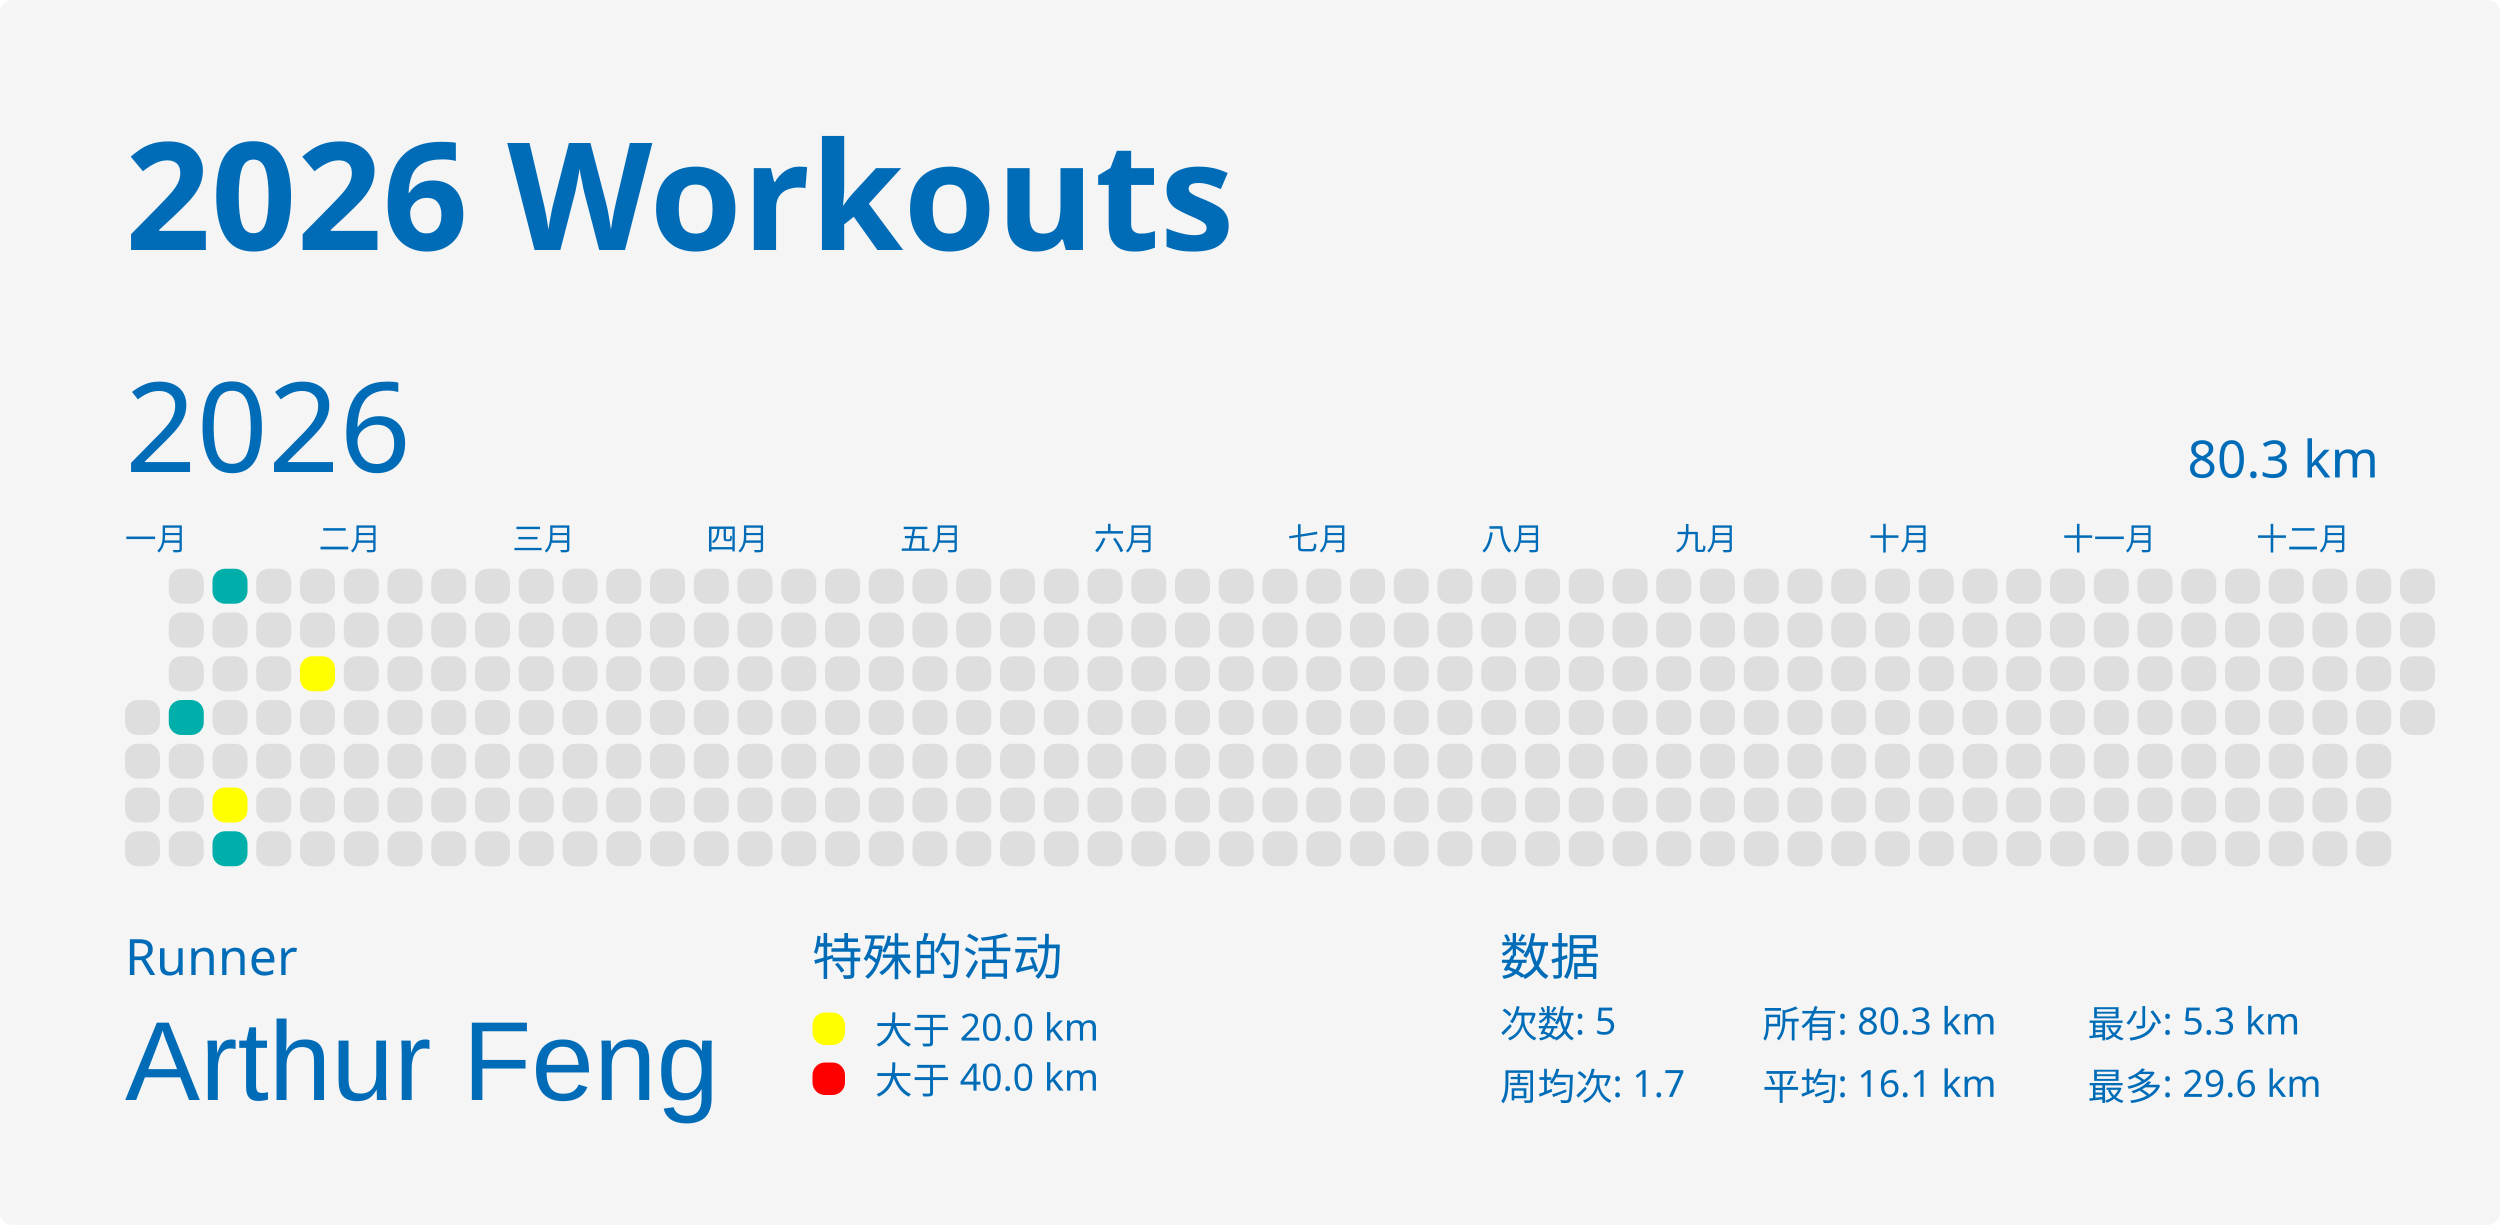
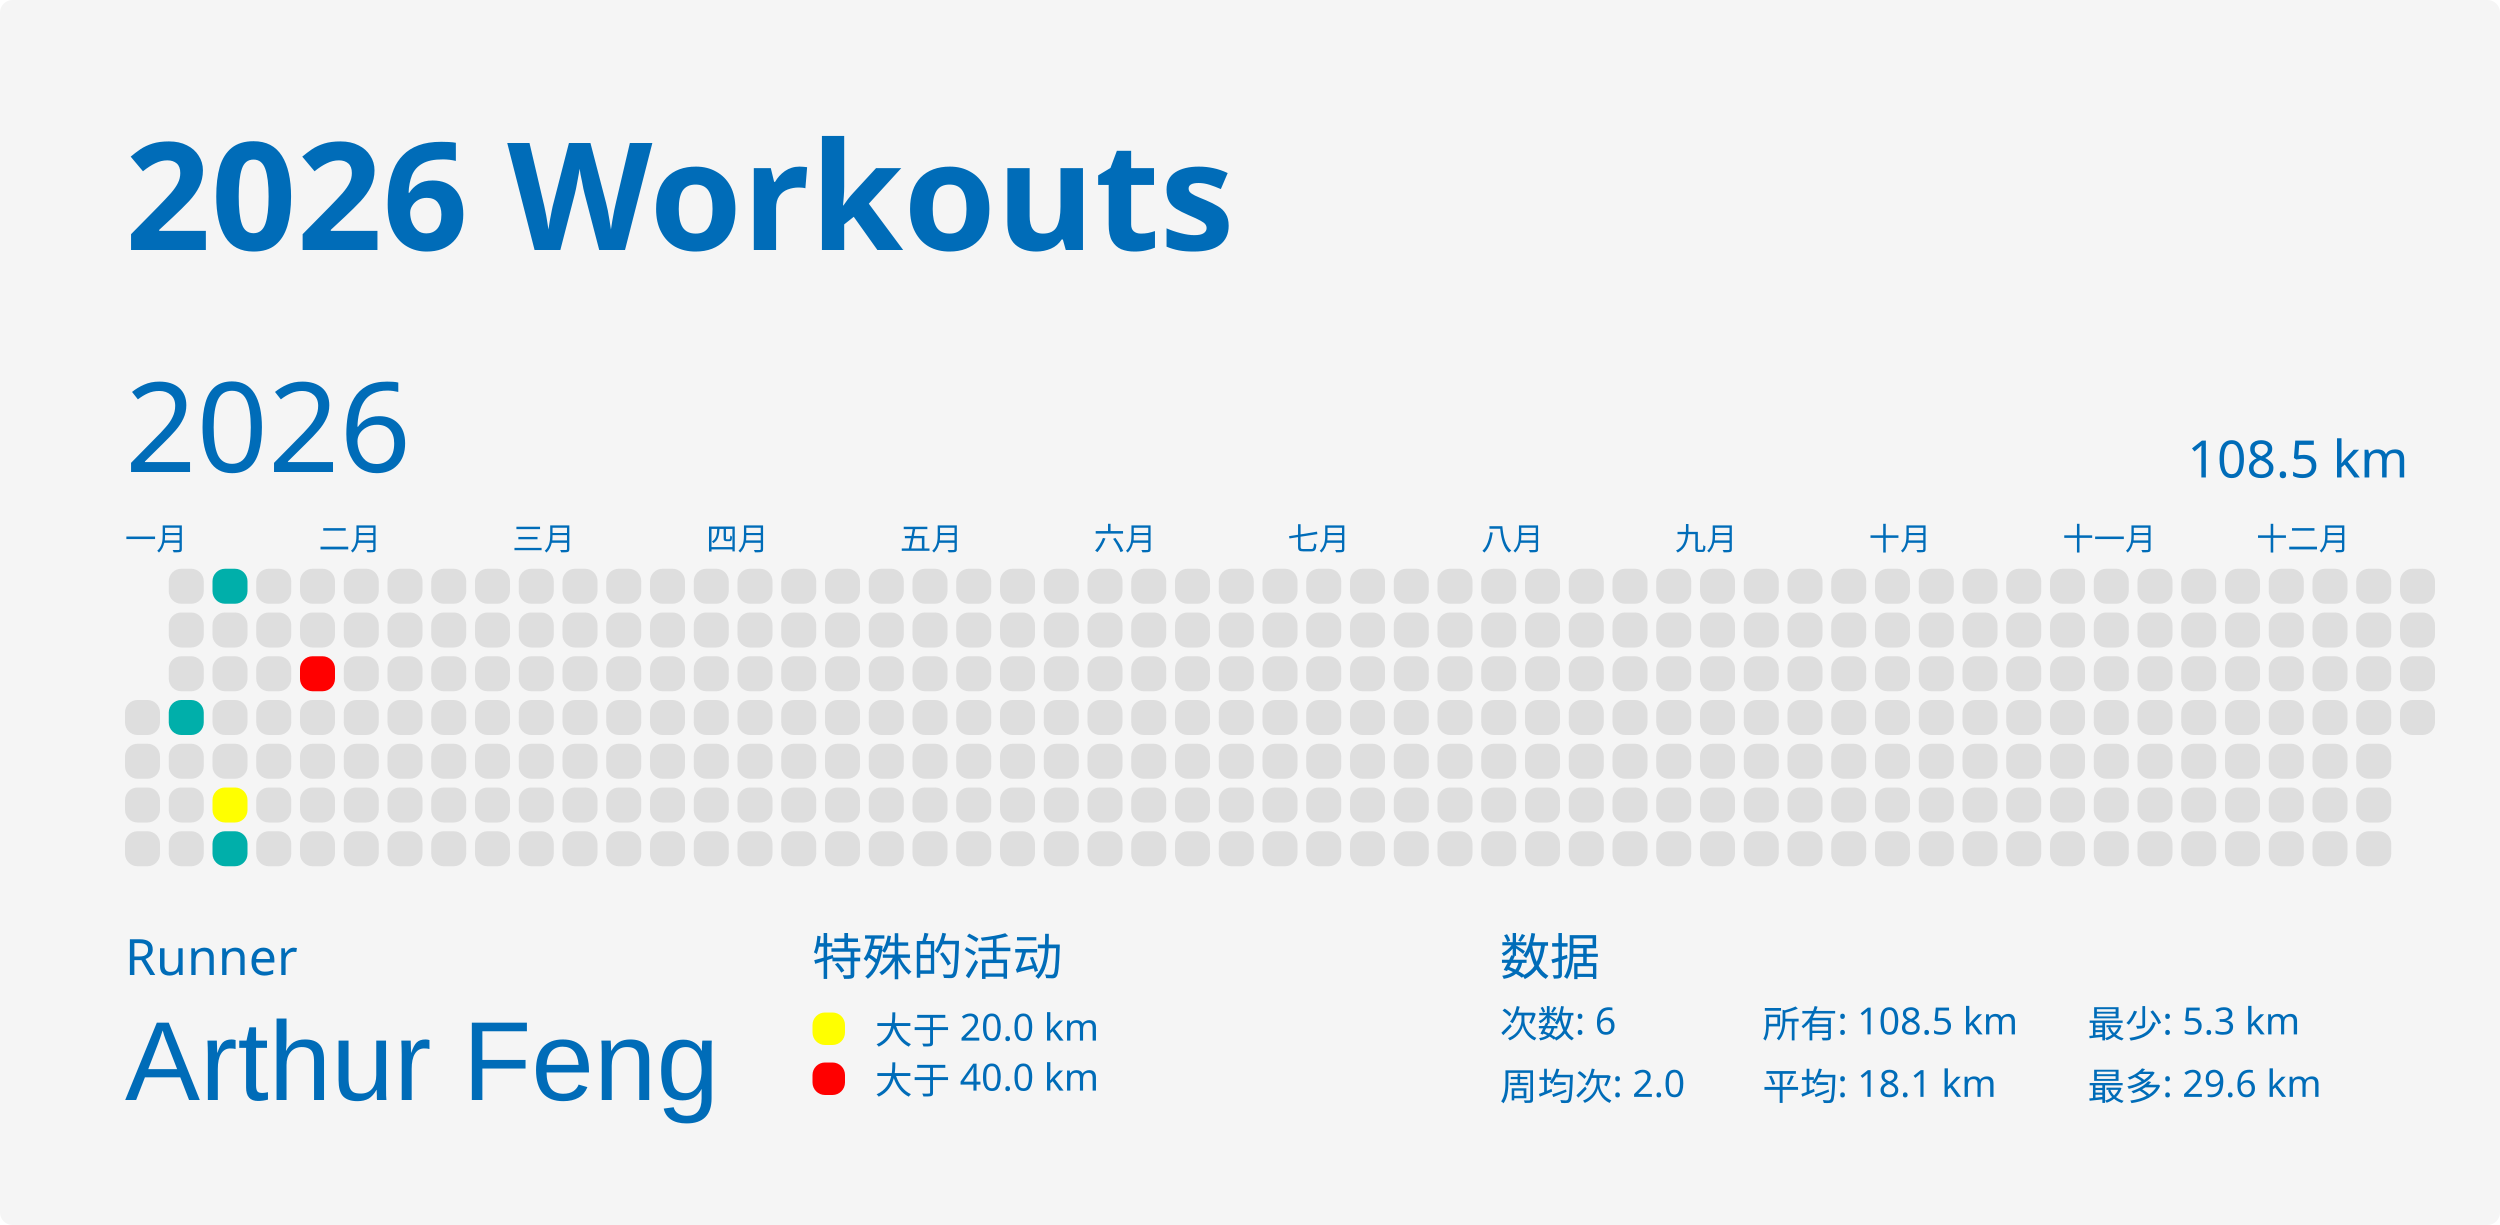
<svg xmlns="http://www.w3.org/2000/svg" baseProfile="full" height="98mm" version="1.1" viewBox="0,0,200,98" width="200mm">
  <defs />
  <rect fill="#f5f5f5" height="98" rx="1" ry="1" width="200" x="0" y="0" />
  <text fill="#006cb8" style="font-size:12px; font-family:MGI-Regular; font-weight:bold;" x="10" y="20">2026 Workouts</text>
  <text fill="#006cb8" style="font-size:4px; font-family:MGI-Regular" x="10" y="78">Runner</text>
  <text fill="#006cb8" style="font-size:9px; font-family:Arial" x="10" y="88">Arthur Feng</text>
  <text fill="#006cb8" style="font-size:4px; font-family:MGI-Regular" x="65" y="78">特殊的活动</text>
  <rect fill="yellow" height="2.6" rx="1" ry="1" width="2.6" x="65" y="81" />
  <text fill="#006cb8" style="font-size:3px; font-family:MGI-Regular" x="70" y="83.5">大于 20.0 km</text>
  <rect fill="red" height="2.6" rx="1" ry="1" width="2.6" x="65" y="85" />
  <text fill="#006cb8" style="font-size:3px; font-family:MGI-Regular" x="70" y="87.5">大于 40.0 km</text>
  <text fill="#006cb8" style="font-size:4px; font-family:MGI-Regular" x="120" y="78">数据</text>
-   <text fill="#006cb8" style="font-size:3px; font-family:MGI-Regular" x="120" y="83">次数: 5</text>
-   <text fill="#006cb8" style="font-size:3px; font-family:MGI-Regular" x="120" y="88">周均次: 1.7</text>
-   <text fill="#006cb8" style="font-size:3px; font-family:MGI-Regular" x="141" y="83">所有: 80.3 km</text>
-   <text fill="#006cb8" style="font-size:3px; font-family:MGI-Regular" x="141" y="88">平均: 16.1 km</text>
+   <text fill="#006cb8" style="font-size:3px; font-family:MGI-Regular" x="120" y="83">次数: 6</text>
+   <text fill="#006cb8" style="font-size:3px; font-family:MGI-Regular" x="120" y="88">周均次: 2.0</text>
+   <text fill="#006cb8" style="font-size:3px; font-family:MGI-Regular" x="141" y="83">所有: 108.5 km</text>
+   <text fill="#006cb8" style="font-size:3px; font-family:MGI-Regular" x="141" y="88">平均: 18.1 km</text>
  <text fill="#006cb8" style="font-size:3px; font-family:MGI-Regular" x="167" y="83">最少: 5.3 km</text>
  <text fill="#006cb8" style="font-size:3px; font-family:MGI-Regular" x="167" y="88">最多: 29.6 km</text>
  <text dominant-baseline="hanging" fill="#006cb8" style="font-size:10.0px; font-family:MGI-Regular;" x="10" y="30">2026</text>
-   <text dominant-baseline="hanging" fill="#006cb8" style="font-size:4.125px; font-family:MGI-Regular;" x="175" y="35">80.3 km</text>
+   <text dominant-baseline="hanging" fill="#006cb8" style="font-size:4.125px; font-family:MGI-Regular;" x="175" y="35">108.5 km</text>
  <text fill="#006cb8" style="font-size:2.5px; font-family:MGI-Regular" x="10.0" y="44">一月</text>
  <text fill="#006cb8" style="font-size:2.5px; font-family:MGI-Regular" x="25.5" y="44">二月</text>
  <text fill="#006cb8" style="font-size:2.5px; font-family:MGI-Regular" x="41.0" y="44">三月</text>
  <text fill="#006cb8" style="font-size:2.5px; font-family:MGI-Regular" x="56.5" y="44">四月</text>
  <text fill="#006cb8" style="font-size:2.5px; font-family:MGI-Regular" x="72.0" y="44">五月</text>
  <text fill="#006cb8" style="font-size:2.5px; font-family:MGI-Regular" x="87.5" y="44">六月</text>
  <text fill="#006cb8" style="font-size:2.5px; font-family:MGI-Regular" x="103.0" y="44">七月</text>
  <text fill="#006cb8" style="font-size:2.5px; font-family:MGI-Regular" x="118.5" y="44">八月</text>
  <text fill="#006cb8" style="font-size:2.5px; font-family:MGI-Regular" x="134.0" y="44">九月</text>
  <text fill="#006cb8" style="font-size:2.5px; font-family:MGI-Regular" x="149.5" y="44">十月</text>
  <text fill="#006cb8" style="font-size:2.5px; font-family:MGI-Regular" x="165.0" y="44">十一月</text>
  <text fill="#006cb8" style="font-size:2.5px; font-family:MGI-Regular" x="180.5" y="44">十二月</text>
  <rect fill="#dedede" height="2.8" rx="1" ry="1" width="2.8" x="10.0" y="56.0" />
  <rect fill="#dedede" height="2.8" rx="1" ry="1" width="2.8" x="10.0" y="59.5" />
  <rect fill="#dedede" height="2.8" rx="1" ry="1" width="2.8" x="10.0" y="63.0" />
  <rect fill="#dedede" height="2.8" rx="1" ry="1" width="2.8" x="10.0" y="66.5" />
  <rect fill="#dedede" height="2.8" rx="1" ry="1" width="2.8" x="13.5" y="45.5" />
  <rect fill="#dedede" height="2.8" rx="1" ry="1" width="2.8" x="13.5" y="49.0" />
  <rect fill="#dedede" height="2.8" rx="1" ry="1" width="2.8" x="13.5" y="52.5" />
  <rect fill="#00AFAA" height="2.8" rx="1" ry="1" width="2.8" x="13.5" y="56.0" />
  <rect fill="#dedede" height="2.8" rx="1" ry="1" width="2.8" x="13.5" y="59.5" />
  <rect fill="#dedede" height="2.8" rx="1" ry="1" width="2.8" x="13.5" y="63.0" />
  <rect fill="#dedede" height="2.8" rx="1" ry="1" width="2.8" x="13.5" y="66.5" />
  <rect fill="#00AFAA" height="2.8" rx="1" ry="1" width="2.8" x="17.0" y="45.5" />
  <rect fill="#dedede" height="2.8" rx="1" ry="1" width="2.8" x="17.0" y="49.0" />
  <rect fill="#dedede" height="2.8" rx="1" ry="1" width="2.8" x="17.0" y="52.5" />
  <rect fill="#dedede" height="2.8" rx="1" ry="1" width="2.8" x="17.0" y="56.0" />
  <rect fill="#dedede" height="2.8" rx="1" ry="1" width="2.8" x="17.0" y="59.5" />
  <rect fill="yellow" height="2.8" rx="1" ry="1" width="2.8" x="17.0" y="63.0" />
  <rect fill="#00AFAA" height="2.8" rx="1" ry="1" width="2.8" x="17.0" y="66.5" />
  <rect fill="#dedede" height="2.8" rx="1" ry="1" width="2.8" x="20.5" y="45.5" />
  <rect fill="#dedede" height="2.8" rx="1" ry="1" width="2.8" x="20.5" y="49.0" />
  <rect fill="#dedede" height="2.8" rx="1" ry="1" width="2.8" x="20.5" y="52.5" />
  <rect fill="#dedede" height="2.8" rx="1" ry="1" width="2.8" x="20.5" y="56.0" />
  <rect fill="#dedede" height="2.8" rx="1" ry="1" width="2.8" x="20.5" y="59.5" />
  <rect fill="#dedede" height="2.8" rx="1" ry="1" width="2.8" x="20.5" y="63.0" />
  <rect fill="#dedede" height="2.8" rx="1" ry="1" width="2.8" x="20.5" y="66.5" />
  <rect fill="#dedede" height="2.8" rx="1" ry="1" width="2.8" x="24.0" y="45.5" />
  <rect fill="#dedede" height="2.8" rx="1" ry="1" width="2.8" x="24.0" y="49.0" />
-   <rect fill="yellow" height="2.8" rx="1" ry="1" width="2.8" x="24.0" y="52.5" />
+   <rect fill="red" height="2.8" rx="1" ry="1" width="2.8" x="24.0" y="52.5" />
  <rect fill="#dedede" height="2.8" rx="1" ry="1" width="2.8" x="24.0" y="56.0" />
  <rect fill="#dedede" height="2.8" rx="1" ry="1" width="2.8" x="24.0" y="59.5" />
  <rect fill="#dedede" height="2.8" rx="1" ry="1" width="2.8" x="24.0" y="63.0" />
  <rect fill="#dedede" height="2.8" rx="1" ry="1" width="2.8" x="24.0" y="66.5" />
  <rect fill="#dedede" height="2.8" rx="1" ry="1" width="2.8" x="27.5" y="45.5" />
  <rect fill="#dedede" height="2.8" rx="1" ry="1" width="2.8" x="27.5" y="49.0" />
  <rect fill="#dedede" height="2.8" rx="1" ry="1" width="2.8" x="27.5" y="52.5" />
  <rect fill="#dedede" height="2.8" rx="1" ry="1" width="2.8" x="27.5" y="56.0" />
  <rect fill="#dedede" height="2.8" rx="1" ry="1" width="2.8" x="27.5" y="59.5" />
  <rect fill="#dedede" height="2.8" rx="1" ry="1" width="2.8" x="27.5" y="63.0" />
  <rect fill="#dedede" height="2.8" rx="1" ry="1" width="2.8" x="27.5" y="66.5" />
  <rect fill="#dedede" height="2.8" rx="1" ry="1" width="2.8" x="31.0" y="45.5" />
  <rect fill="#dedede" height="2.8" rx="1" ry="1" width="2.8" x="31.0" y="49.0" />
  <rect fill="#dedede" height="2.8" rx="1" ry="1" width="2.8" x="31.0" y="52.5" />
  <rect fill="#dedede" height="2.8" rx="1" ry="1" width="2.8" x="31.0" y="56.0" />
  <rect fill="#dedede" height="2.8" rx="1" ry="1" width="2.8" x="31.0" y="59.5" />
  <rect fill="#dedede" height="2.8" rx="1" ry="1" width="2.8" x="31.0" y="63.0" />
  <rect fill="#dedede" height="2.8" rx="1" ry="1" width="2.8" x="31.0" y="66.5" />
  <rect fill="#dedede" height="2.8" rx="1" ry="1" width="2.8" x="34.5" y="45.5" />
  <rect fill="#dedede" height="2.8" rx="1" ry="1" width="2.8" x="34.5" y="49.0" />
  <rect fill="#dedede" height="2.8" rx="1" ry="1" width="2.8" x="34.5" y="52.5" />
  <rect fill="#dedede" height="2.8" rx="1" ry="1" width="2.8" x="34.5" y="56.0" />
  <rect fill="#dedede" height="2.8" rx="1" ry="1" width="2.8" x="34.5" y="59.5" />
  <rect fill="#dedede" height="2.8" rx="1" ry="1" width="2.8" x="34.5" y="63.0" />
  <rect fill="#dedede" height="2.8" rx="1" ry="1" width="2.8" x="34.5" y="66.5" />
  <rect fill="#dedede" height="2.8" rx="1" ry="1" width="2.8" x="38.0" y="45.5" />
  <rect fill="#dedede" height="2.8" rx="1" ry="1" width="2.8" x="38.0" y="49.0" />
  <rect fill="#dedede" height="2.8" rx="1" ry="1" width="2.8" x="38.0" y="52.5" />
  <rect fill="#dedede" height="2.8" rx="1" ry="1" width="2.8" x="38.0" y="56.0" />
  <rect fill="#dedede" height="2.8" rx="1" ry="1" width="2.8" x="38.0" y="59.5" />
  <rect fill="#dedede" height="2.8" rx="1" ry="1" width="2.8" x="38.0" y="63.0" />
  <rect fill="#dedede" height="2.8" rx="1" ry="1" width="2.8" x="38.0" y="66.5" />
  <rect fill="#dedede" height="2.8" rx="1" ry="1" width="2.8" x="41.5" y="45.5" />
  <rect fill="#dedede" height="2.8" rx="1" ry="1" width="2.8" x="41.5" y="49.0" />
  <rect fill="#dedede" height="2.8" rx="1" ry="1" width="2.8" x="41.5" y="52.5" />
  <rect fill="#dedede" height="2.8" rx="1" ry="1" width="2.8" x="41.5" y="56.0" />
  <rect fill="#dedede" height="2.8" rx="1" ry="1" width="2.8" x="41.5" y="59.5" />
  <rect fill="#dedede" height="2.8" rx="1" ry="1" width="2.8" x="41.5" y="63.0" />
  <rect fill="#dedede" height="2.8" rx="1" ry="1" width="2.8" x="41.5" y="66.5" />
  <rect fill="#dedede" height="2.8" rx="1" ry="1" width="2.8" x="45.0" y="45.5" />
  <rect fill="#dedede" height="2.8" rx="1" ry="1" width="2.8" x="45.0" y="49.0" />
  <rect fill="#dedede" height="2.8" rx="1" ry="1" width="2.8" x="45.0" y="52.5" />
  <rect fill="#dedede" height="2.8" rx="1" ry="1" width="2.8" x="45.0" y="56.0" />
  <rect fill="#dedede" height="2.8" rx="1" ry="1" width="2.8" x="45.0" y="59.5" />
  <rect fill="#dedede" height="2.8" rx="1" ry="1" width="2.8" x="45.0" y="63.0" />
  <rect fill="#dedede" height="2.8" rx="1" ry="1" width="2.8" x="45.0" y="66.5" />
  <rect fill="#dedede" height="2.8" rx="1" ry="1" width="2.8" x="48.5" y="45.5" />
  <rect fill="#dedede" height="2.8" rx="1" ry="1" width="2.8" x="48.5" y="49.0" />
  <rect fill="#dedede" height="2.8" rx="1" ry="1" width="2.8" x="48.5" y="52.5" />
  <rect fill="#dedede" height="2.8" rx="1" ry="1" width="2.8" x="48.5" y="56.0" />
  <rect fill="#dedede" height="2.8" rx="1" ry="1" width="2.8" x="48.5" y="59.5" />
  <rect fill="#dedede" height="2.8" rx="1" ry="1" width="2.8" x="48.5" y="63.0" />
  <rect fill="#dedede" height="2.8" rx="1" ry="1" width="2.8" x="48.5" y="66.5" />
  <rect fill="#dedede" height="2.8" rx="1" ry="1" width="2.8" x="52.0" y="45.5" />
  <rect fill="#dedede" height="2.8" rx="1" ry="1" width="2.8" x="52.0" y="49.0" />
  <rect fill="#dedede" height="2.8" rx="1" ry="1" width="2.8" x="52.0" y="52.5" />
  <rect fill="#dedede" height="2.8" rx="1" ry="1" width="2.8" x="52.0" y="56.0" />
  <rect fill="#dedede" height="2.8" rx="1" ry="1" width="2.8" x="52.0" y="59.5" />
  <rect fill="#dedede" height="2.8" rx="1" ry="1" width="2.8" x="52.0" y="63.0" />
  <rect fill="#dedede" height="2.8" rx="1" ry="1" width="2.8" x="52.0" y="66.5" />
  <rect fill="#dedede" height="2.8" rx="1" ry="1" width="2.8" x="55.5" y="45.5" />
  <rect fill="#dedede" height="2.8" rx="1" ry="1" width="2.8" x="55.5" y="49.0" />
  <rect fill="#dedede" height="2.8" rx="1" ry="1" width="2.8" x="55.5" y="52.5" />
  <rect fill="#dedede" height="2.8" rx="1" ry="1" width="2.8" x="55.5" y="56.0" />
  <rect fill="#dedede" height="2.8" rx="1" ry="1" width="2.8" x="55.5" y="59.5" />
  <rect fill="#dedede" height="2.8" rx="1" ry="1" width="2.8" x="55.5" y="63.0" />
  <rect fill="#dedede" height="2.8" rx="1" ry="1" width="2.8" x="55.5" y="66.5" />
  <rect fill="#dedede" height="2.8" rx="1" ry="1" width="2.8" x="59.0" y="45.5" />
  <rect fill="#dedede" height="2.8" rx="1" ry="1" width="2.8" x="59.0" y="49.0" />
  <rect fill="#dedede" height="2.8" rx="1" ry="1" width="2.8" x="59.0" y="52.5" />
  <rect fill="#dedede" height="2.8" rx="1" ry="1" width="2.8" x="59.0" y="56.0" />
  <rect fill="#dedede" height="2.8" rx="1" ry="1" width="2.8" x="59.0" y="59.5" />
  <rect fill="#dedede" height="2.8" rx="1" ry="1" width="2.8" x="59.0" y="63.0" />
  <rect fill="#dedede" height="2.8" rx="1" ry="1" width="2.8" x="59.0" y="66.5" />
  <rect fill="#dedede" height="2.8" rx="1" ry="1" width="2.8" x="62.5" y="45.5" />
  <rect fill="#dedede" height="2.8" rx="1" ry="1" width="2.8" x="62.5" y="49.0" />
  <rect fill="#dedede" height="2.8" rx="1" ry="1" width="2.8" x="62.5" y="52.5" />
  <rect fill="#dedede" height="2.8" rx="1" ry="1" width="2.8" x="62.5" y="56.0" />
  <rect fill="#dedede" height="2.8" rx="1" ry="1" width="2.8" x="62.5" y="59.5" />
  <rect fill="#dedede" height="2.8" rx="1" ry="1" width="2.8" x="62.5" y="63.0" />
  <rect fill="#dedede" height="2.8" rx="1" ry="1" width="2.8" x="62.5" y="66.5" />
  <rect fill="#dedede" height="2.8" rx="1" ry="1" width="2.8" x="66.0" y="45.5" />
  <rect fill="#dedede" height="2.8" rx="1" ry="1" width="2.8" x="66.0" y="49.0" />
  <rect fill="#dedede" height="2.8" rx="1" ry="1" width="2.8" x="66.0" y="52.5" />
  <rect fill="#dedede" height="2.8" rx="1" ry="1" width="2.8" x="66.0" y="56.0" />
  <rect fill="#dedede" height="2.8" rx="1" ry="1" width="2.8" x="66.0" y="59.5" />
  <rect fill="#dedede" height="2.8" rx="1" ry="1" width="2.8" x="66.0" y="63.0" />
  <rect fill="#dedede" height="2.8" rx="1" ry="1" width="2.8" x="66.0" y="66.5" />
  <rect fill="#dedede" height="2.8" rx="1" ry="1" width="2.8" x="69.5" y="45.5" />
  <rect fill="#dedede" height="2.8" rx="1" ry="1" width="2.8" x="69.5" y="49.0" />
  <rect fill="#dedede" height="2.8" rx="1" ry="1" width="2.8" x="69.5" y="52.5" />
  <rect fill="#dedede" height="2.8" rx="1" ry="1" width="2.8" x="69.5" y="56.0" />
  <rect fill="#dedede" height="2.8" rx="1" ry="1" width="2.8" x="69.5" y="59.5" />
  <rect fill="#dedede" height="2.8" rx="1" ry="1" width="2.8" x="69.5" y="63.0" />
  <rect fill="#dedede" height="2.8" rx="1" ry="1" width="2.8" x="69.5" y="66.5" />
  <rect fill="#dedede" height="2.8" rx="1" ry="1" width="2.8" x="73.0" y="45.5" />
  <rect fill="#dedede" height="2.8" rx="1" ry="1" width="2.8" x="73.0" y="49.0" />
  <rect fill="#dedede" height="2.8" rx="1" ry="1" width="2.8" x="73.0" y="52.5" />
  <rect fill="#dedede" height="2.8" rx="1" ry="1" width="2.8" x="73.0" y="56.0" />
  <rect fill="#dedede" height="2.8" rx="1" ry="1" width="2.8" x="73.0" y="59.5" />
  <rect fill="#dedede" height="2.8" rx="1" ry="1" width="2.8" x="73.0" y="63.0" />
  <rect fill="#dedede" height="2.8" rx="1" ry="1" width="2.8" x="73.0" y="66.5" />
  <rect fill="#dedede" height="2.8" rx="1" ry="1" width="2.8" x="76.5" y="45.5" />
  <rect fill="#dedede" height="2.8" rx="1" ry="1" width="2.8" x="76.5" y="49.0" />
  <rect fill="#dedede" height="2.8" rx="1" ry="1" width="2.8" x="76.5" y="52.5" />
  <rect fill="#dedede" height="2.8" rx="1" ry="1" width="2.8" x="76.5" y="56.0" />
  <rect fill="#dedede" height="2.8" rx="1" ry="1" width="2.8" x="76.5" y="59.5" />
  <rect fill="#dedede" height="2.8" rx="1" ry="1" width="2.8" x="76.5" y="63.0" />
  <rect fill="#dedede" height="2.8" rx="1" ry="1" width="2.8" x="76.5" y="66.5" />
  <rect fill="#dedede" height="2.8" rx="1" ry="1" width="2.8" x="80.0" y="45.5" />
  <rect fill="#dedede" height="2.8" rx="1" ry="1" width="2.8" x="80.0" y="49.0" />
  <rect fill="#dedede" height="2.8" rx="1" ry="1" width="2.8" x="80.0" y="52.5" />
  <rect fill="#dedede" height="2.8" rx="1" ry="1" width="2.8" x="80.0" y="56.0" />
  <rect fill="#dedede" height="2.8" rx="1" ry="1" width="2.8" x="80.0" y="59.5" />
  <rect fill="#dedede" height="2.8" rx="1" ry="1" width="2.8" x="80.0" y="63.0" />
  <rect fill="#dedede" height="2.8" rx="1" ry="1" width="2.8" x="80.0" y="66.5" />
  <rect fill="#dedede" height="2.8" rx="1" ry="1" width="2.8" x="83.5" y="45.5" />
  <rect fill="#dedede" height="2.8" rx="1" ry="1" width="2.8" x="83.5" y="49.0" />
  <rect fill="#dedede" height="2.8" rx="1" ry="1" width="2.8" x="83.5" y="52.5" />
  <rect fill="#dedede" height="2.8" rx="1" ry="1" width="2.8" x="83.5" y="56.0" />
  <rect fill="#dedede" height="2.8" rx="1" ry="1" width="2.8" x="83.5" y="59.5" />
  <rect fill="#dedede" height="2.8" rx="1" ry="1" width="2.8" x="83.5" y="63.0" />
  <rect fill="#dedede" height="2.8" rx="1" ry="1" width="2.8" x="83.5" y="66.5" />
  <rect fill="#dedede" height="2.8" rx="1" ry="1" width="2.8" x="87.0" y="45.5" />
  <rect fill="#dedede" height="2.8" rx="1" ry="1" width="2.8" x="87.0" y="49.0" />
  <rect fill="#dedede" height="2.8" rx="1" ry="1" width="2.8" x="87.0" y="52.5" />
  <rect fill="#dedede" height="2.8" rx="1" ry="1" width="2.8" x="87.0" y="56.0" />
  <rect fill="#dedede" height="2.8" rx="1" ry="1" width="2.8" x="87.0" y="59.5" />
  <rect fill="#dedede" height="2.8" rx="1" ry="1" width="2.8" x="87.0" y="63.0" />
  <rect fill="#dedede" height="2.8" rx="1" ry="1" width="2.8" x="87.0" y="66.5" />
  <rect fill="#dedede" height="2.8" rx="1" ry="1" width="2.8" x="90.5" y="45.5" />
  <rect fill="#dedede" height="2.8" rx="1" ry="1" width="2.8" x="90.5" y="49.0" />
  <rect fill="#dedede" height="2.8" rx="1" ry="1" width="2.8" x="90.5" y="52.5" />
  <rect fill="#dedede" height="2.8" rx="1" ry="1" width="2.8" x="90.5" y="56.0" />
  <rect fill="#dedede" height="2.8" rx="1" ry="1" width="2.8" x="90.5" y="59.5" />
  <rect fill="#dedede" height="2.8" rx="1" ry="1" width="2.8" x="90.5" y="63.0" />
  <rect fill="#dedede" height="2.8" rx="1" ry="1" width="2.8" x="90.5" y="66.5" />
  <rect fill="#dedede" height="2.8" rx="1" ry="1" width="2.8" x="94.0" y="45.5" />
  <rect fill="#dedede" height="2.8" rx="1" ry="1" width="2.8" x="94.0" y="49.0" />
  <rect fill="#dedede" height="2.8" rx="1" ry="1" width="2.8" x="94.0" y="52.5" />
  <rect fill="#dedede" height="2.8" rx="1" ry="1" width="2.8" x="94.0" y="56.0" />
  <rect fill="#dedede" height="2.8" rx="1" ry="1" width="2.8" x="94.0" y="59.5" />
  <rect fill="#dedede" height="2.8" rx="1" ry="1" width="2.8" x="94.0" y="63.0" />
  <rect fill="#dedede" height="2.8" rx="1" ry="1" width="2.8" x="94.0" y="66.5" />
  <rect fill="#dedede" height="2.8" rx="1" ry="1" width="2.8" x="97.5" y="45.5" />
  <rect fill="#dedede" height="2.8" rx="1" ry="1" width="2.8" x="97.5" y="49.0" />
  <rect fill="#dedede" height="2.8" rx="1" ry="1" width="2.8" x="97.5" y="52.5" />
  <rect fill="#dedede" height="2.8" rx="1" ry="1" width="2.8" x="97.5" y="56.0" />
  <rect fill="#dedede" height="2.8" rx="1" ry="1" width="2.8" x="97.5" y="59.5" />
  <rect fill="#dedede" height="2.8" rx="1" ry="1" width="2.8" x="97.5" y="63.0" />
  <rect fill="#dedede" height="2.8" rx="1" ry="1" width="2.8" x="97.5" y="66.5" />
  <rect fill="#dedede" height="2.8" rx="1" ry="1" width="2.8" x="101.0" y="45.5" />
  <rect fill="#dedede" height="2.8" rx="1" ry="1" width="2.8" x="101.0" y="49.0" />
  <rect fill="#dedede" height="2.8" rx="1" ry="1" width="2.8" x="101.0" y="52.5" />
  <rect fill="#dedede" height="2.8" rx="1" ry="1" width="2.8" x="101.0" y="56.0" />
  <rect fill="#dedede" height="2.8" rx="1" ry="1" width="2.8" x="101.0" y="59.5" />
  <rect fill="#dedede" height="2.8" rx="1" ry="1" width="2.8" x="101.0" y="63.0" />
  <rect fill="#dedede" height="2.8" rx="1" ry="1" width="2.8" x="101.0" y="66.5" />
  <rect fill="#dedede" height="2.8" rx="1" ry="1" width="2.8" x="104.5" y="45.5" />
  <rect fill="#dedede" height="2.8" rx="1" ry="1" width="2.8" x="104.5" y="49.0" />
  <rect fill="#dedede" height="2.8" rx="1" ry="1" width="2.8" x="104.5" y="52.5" />
  <rect fill="#dedede" height="2.8" rx="1" ry="1" width="2.8" x="104.5" y="56.0" />
  <rect fill="#dedede" height="2.8" rx="1" ry="1" width="2.8" x="104.5" y="59.5" />
  <rect fill="#dedede" height="2.8" rx="1" ry="1" width="2.8" x="104.5" y="63.0" />
  <rect fill="#dedede" height="2.8" rx="1" ry="1" width="2.8" x="104.5" y="66.5" />
  <rect fill="#dedede" height="2.8" rx="1" ry="1" width="2.8" x="108.0" y="45.5" />
  <rect fill="#dedede" height="2.8" rx="1" ry="1" width="2.8" x="108.0" y="49.0" />
  <rect fill="#dedede" height="2.8" rx="1" ry="1" width="2.8" x="108.0" y="52.5" />
  <rect fill="#dedede" height="2.8" rx="1" ry="1" width="2.8" x="108.0" y="56.0" />
  <rect fill="#dedede" height="2.8" rx="1" ry="1" width="2.8" x="108.0" y="59.5" />
  <rect fill="#dedede" height="2.8" rx="1" ry="1" width="2.8" x="108.0" y="63.0" />
  <rect fill="#dedede" height="2.8" rx="1" ry="1" width="2.8" x="108.0" y="66.5" />
  <rect fill="#dedede" height="2.8" rx="1" ry="1" width="2.8" x="111.5" y="45.5" />
  <rect fill="#dedede" height="2.8" rx="1" ry="1" width="2.8" x="111.5" y="49.0" />
  <rect fill="#dedede" height="2.8" rx="1" ry="1" width="2.8" x="111.5" y="52.5" />
  <rect fill="#dedede" height="2.8" rx="1" ry="1" width="2.8" x="111.5" y="56.0" />
  <rect fill="#dedede" height="2.8" rx="1" ry="1" width="2.8" x="111.5" y="59.5" />
  <rect fill="#dedede" height="2.8" rx="1" ry="1" width="2.8" x="111.5" y="63.0" />
  <rect fill="#dedede" height="2.8" rx="1" ry="1" width="2.8" x="111.5" y="66.5" />
  <rect fill="#dedede" height="2.8" rx="1" ry="1" width="2.8" x="115.0" y="45.5" />
  <rect fill="#dedede" height="2.8" rx="1" ry="1" width="2.8" x="115.0" y="49.0" />
  <rect fill="#dedede" height="2.8" rx="1" ry="1" width="2.8" x="115.0" y="52.5" />
  <rect fill="#dedede" height="2.8" rx="1" ry="1" width="2.8" x="115.0" y="56.0" />
  <rect fill="#dedede" height="2.8" rx="1" ry="1" width="2.8" x="115.0" y="59.5" />
  <rect fill="#dedede" height="2.8" rx="1" ry="1" width="2.8" x="115.0" y="63.0" />
  <rect fill="#dedede" height="2.8" rx="1" ry="1" width="2.8" x="115.0" y="66.5" />
  <rect fill="#dedede" height="2.8" rx="1" ry="1" width="2.8" x="118.5" y="45.5" />
  <rect fill="#dedede" height="2.8" rx="1" ry="1" width="2.8" x="118.5" y="49.0" />
  <rect fill="#dedede" height="2.8" rx="1" ry="1" width="2.8" x="118.5" y="52.5" />
  <rect fill="#dedede" height="2.8" rx="1" ry="1" width="2.8" x="118.5" y="56.0" />
  <rect fill="#dedede" height="2.8" rx="1" ry="1" width="2.8" x="118.5" y="59.5" />
  <rect fill="#dedede" height="2.8" rx="1" ry="1" width="2.8" x="118.5" y="63.0" />
  <rect fill="#dedede" height="2.8" rx="1" ry="1" width="2.8" x="118.5" y="66.5" />
  <rect fill="#dedede" height="2.8" rx="1" ry="1" width="2.8" x="122.0" y="45.5" />
  <rect fill="#dedede" height="2.8" rx="1" ry="1" width="2.8" x="122.0" y="49.0" />
  <rect fill="#dedede" height="2.8" rx="1" ry="1" width="2.8" x="122.0" y="52.5" />
  <rect fill="#dedede" height="2.8" rx="1" ry="1" width="2.8" x="122.0" y="56.0" />
  <rect fill="#dedede" height="2.8" rx="1" ry="1" width="2.8" x="122.0" y="59.5" />
  <rect fill="#dedede" height="2.8" rx="1" ry="1" width="2.8" x="122.0" y="63.0" />
  <rect fill="#dedede" height="2.8" rx="1" ry="1" width="2.8" x="122.0" y="66.5" />
  <rect fill="#dedede" height="2.8" rx="1" ry="1" width="2.8" x="125.5" y="45.5" />
  <rect fill="#dedede" height="2.8" rx="1" ry="1" width="2.8" x="125.5" y="49.0" />
  <rect fill="#dedede" height="2.8" rx="1" ry="1" width="2.8" x="125.5" y="52.5" />
  <rect fill="#dedede" height="2.8" rx="1" ry="1" width="2.8" x="125.5" y="56.0" />
  <rect fill="#dedede" height="2.8" rx="1" ry="1" width="2.8" x="125.5" y="59.5" />
  <rect fill="#dedede" height="2.8" rx="1" ry="1" width="2.8" x="125.5" y="63.0" />
  <rect fill="#dedede" height="2.8" rx="1" ry="1" width="2.8" x="125.5" y="66.5" />
  <rect fill="#dedede" height="2.8" rx="1" ry="1" width="2.8" x="129.0" y="45.5" />
  <rect fill="#dedede" height="2.8" rx="1" ry="1" width="2.8" x="129.0" y="49.0" />
  <rect fill="#dedede" height="2.8" rx="1" ry="1" width="2.8" x="129.0" y="52.5" />
  <rect fill="#dedede" height="2.8" rx="1" ry="1" width="2.8" x="129.0" y="56.0" />
  <rect fill="#dedede" height="2.8" rx="1" ry="1" width="2.8" x="129.0" y="59.5" />
  <rect fill="#dedede" height="2.8" rx="1" ry="1" width="2.8" x="129.0" y="63.0" />
  <rect fill="#dedede" height="2.8" rx="1" ry="1" width="2.8" x="129.0" y="66.5" />
  <rect fill="#dedede" height="2.8" rx="1" ry="1" width="2.8" x="132.5" y="45.5" />
  <rect fill="#dedede" height="2.8" rx="1" ry="1" width="2.8" x="132.5" y="49.0" />
  <rect fill="#dedede" height="2.8" rx="1" ry="1" width="2.8" x="132.5" y="52.5" />
  <rect fill="#dedede" height="2.8" rx="1" ry="1" width="2.8" x="132.5" y="56.0" />
  <rect fill="#dedede" height="2.8" rx="1" ry="1" width="2.8" x="132.5" y="59.5" />
  <rect fill="#dedede" height="2.8" rx="1" ry="1" width="2.8" x="132.5" y="63.0" />
  <rect fill="#dedede" height="2.8" rx="1" ry="1" width="2.8" x="132.5" y="66.5" />
  <rect fill="#dedede" height="2.8" rx="1" ry="1" width="2.8" x="136.0" y="45.5" />
  <rect fill="#dedede" height="2.8" rx="1" ry="1" width="2.8" x="136.0" y="49.0" />
  <rect fill="#dedede" height="2.8" rx="1" ry="1" width="2.8" x="136.0" y="52.5" />
  <rect fill="#dedede" height="2.8" rx="1" ry="1" width="2.8" x="136.0" y="56.0" />
  <rect fill="#dedede" height="2.8" rx="1" ry="1" width="2.8" x="136.0" y="59.5" />
  <rect fill="#dedede" height="2.8" rx="1" ry="1" width="2.8" x="136.0" y="63.0" />
  <rect fill="#dedede" height="2.8" rx="1" ry="1" width="2.8" x="136.0" y="66.5" />
  <rect fill="#dedede" height="2.8" rx="1" ry="1" width="2.8" x="139.5" y="45.5" />
  <rect fill="#dedede" height="2.8" rx="1" ry="1" width="2.8" x="139.5" y="49.0" />
  <rect fill="#dedede" height="2.8" rx="1" ry="1" width="2.8" x="139.5" y="52.5" />
  <rect fill="#dedede" height="2.8" rx="1" ry="1" width="2.8" x="139.5" y="56.0" />
  <rect fill="#dedede" height="2.8" rx="1" ry="1" width="2.8" x="139.5" y="59.5" />
  <rect fill="#dedede" height="2.8" rx="1" ry="1" width="2.8" x="139.5" y="63.0" />
  <rect fill="#dedede" height="2.8" rx="1" ry="1" width="2.8" x="139.5" y="66.5" />
  <rect fill="#dedede" height="2.8" rx="1" ry="1" width="2.8" x="143.0" y="45.5" />
  <rect fill="#dedede" height="2.8" rx="1" ry="1" width="2.8" x="143.0" y="49.0" />
  <rect fill="#dedede" height="2.8" rx="1" ry="1" width="2.8" x="143.0" y="52.5" />
  <rect fill="#dedede" height="2.8" rx="1" ry="1" width="2.8" x="143.0" y="56.0" />
  <rect fill="#dedede" height="2.8" rx="1" ry="1" width="2.8" x="143.0" y="59.5" />
  <rect fill="#dedede" height="2.8" rx="1" ry="1" width="2.8" x="143.0" y="63.0" />
  <rect fill="#dedede" height="2.8" rx="1" ry="1" width="2.8" x="143.0" y="66.5" />
  <rect fill="#dedede" height="2.8" rx="1" ry="1" width="2.8" x="146.5" y="45.5" />
  <rect fill="#dedede" height="2.8" rx="1" ry="1" width="2.8" x="146.5" y="49.0" />
  <rect fill="#dedede" height="2.8" rx="1" ry="1" width="2.8" x="146.5" y="52.5" />
  <rect fill="#dedede" height="2.8" rx="1" ry="1" width="2.8" x="146.5" y="56.0" />
  <rect fill="#dedede" height="2.8" rx="1" ry="1" width="2.8" x="146.5" y="59.5" />
  <rect fill="#dedede" height="2.8" rx="1" ry="1" width="2.8" x="146.5" y="63.0" />
  <rect fill="#dedede" height="2.8" rx="1" ry="1" width="2.8" x="146.5" y="66.5" />
  <rect fill="#dedede" height="2.8" rx="1" ry="1" width="2.8" x="150.0" y="45.5" />
  <rect fill="#dedede" height="2.8" rx="1" ry="1" width="2.8" x="150.0" y="49.0" />
  <rect fill="#dedede" height="2.8" rx="1" ry="1" width="2.8" x="150.0" y="52.5" />
  <rect fill="#dedede" height="2.8" rx="1" ry="1" width="2.8" x="150.0" y="56.0" />
  <rect fill="#dedede" height="2.8" rx="1" ry="1" width="2.8" x="150.0" y="59.5" />
  <rect fill="#dedede" height="2.8" rx="1" ry="1" width="2.8" x="150.0" y="63.0" />
  <rect fill="#dedede" height="2.8" rx="1" ry="1" width="2.8" x="150.0" y="66.5" />
  <rect fill="#dedede" height="2.8" rx="1" ry="1" width="2.8" x="153.5" y="45.5" />
  <rect fill="#dedede" height="2.8" rx="1" ry="1" width="2.8" x="153.5" y="49.0" />
  <rect fill="#dedede" height="2.8" rx="1" ry="1" width="2.8" x="153.5" y="52.5" />
  <rect fill="#dedede" height="2.8" rx="1" ry="1" width="2.8" x="153.5" y="56.0" />
  <rect fill="#dedede" height="2.8" rx="1" ry="1" width="2.8" x="153.5" y="59.5" />
  <rect fill="#dedede" height="2.8" rx="1" ry="1" width="2.8" x="153.5" y="63.0" />
  <rect fill="#dedede" height="2.8" rx="1" ry="1" width="2.8" x="153.5" y="66.5" />
  <rect fill="#dedede" height="2.8" rx="1" ry="1" width="2.8" x="157.0" y="45.5" />
  <rect fill="#dedede" height="2.8" rx="1" ry="1" width="2.8" x="157.0" y="49.0" />
  <rect fill="#dedede" height="2.8" rx="1" ry="1" width="2.8" x="157.0" y="52.5" />
  <rect fill="#dedede" height="2.8" rx="1" ry="1" width="2.8" x="157.0" y="56.0" />
  <rect fill="#dedede" height="2.8" rx="1" ry="1" width="2.8" x="157.0" y="59.5" />
  <rect fill="#dedede" height="2.8" rx="1" ry="1" width="2.8" x="157.0" y="63.0" />
  <rect fill="#dedede" height="2.8" rx="1" ry="1" width="2.8" x="157.0" y="66.5" />
  <rect fill="#dedede" height="2.8" rx="1" ry="1" width="2.8" x="160.5" y="45.5" />
  <rect fill="#dedede" height="2.8" rx="1" ry="1" width="2.8" x="160.5" y="49.0" />
  <rect fill="#dedede" height="2.8" rx="1" ry="1" width="2.8" x="160.5" y="52.5" />
  <rect fill="#dedede" height="2.8" rx="1" ry="1" width="2.8" x="160.5" y="56.0" />
  <rect fill="#dedede" height="2.8" rx="1" ry="1" width="2.8" x="160.5" y="59.5" />
  <rect fill="#dedede" height="2.8" rx="1" ry="1" width="2.8" x="160.5" y="63.0" />
  <rect fill="#dedede" height="2.8" rx="1" ry="1" width="2.8" x="160.5" y="66.5" />
  <rect fill="#dedede" height="2.8" rx="1" ry="1" width="2.8" x="164.0" y="45.5" />
  <rect fill="#dedede" height="2.8" rx="1" ry="1" width="2.8" x="164.0" y="49.0" />
  <rect fill="#dedede" height="2.8" rx="1" ry="1" width="2.8" x="164.0" y="52.5" />
  <rect fill="#dedede" height="2.8" rx="1" ry="1" width="2.8" x="164.0" y="56.0" />
  <rect fill="#dedede" height="2.8" rx="1" ry="1" width="2.8" x="164.0" y="59.5" />
  <rect fill="#dedede" height="2.8" rx="1" ry="1" width="2.8" x="164.0" y="63.0" />
  <rect fill="#dedede" height="2.8" rx="1" ry="1" width="2.8" x="164.0" y="66.5" />
  <rect fill="#dedede" height="2.8" rx="1" ry="1" width="2.8" x="167.5" y="45.5" />
  <rect fill="#dedede" height="2.8" rx="1" ry="1" width="2.8" x="167.5" y="49.0" />
  <rect fill="#dedede" height="2.8" rx="1" ry="1" width="2.8" x="167.5" y="52.5" />
  <rect fill="#dedede" height="2.8" rx="1" ry="1" width="2.8" x="167.5" y="56.0" />
  <rect fill="#dedede" height="2.8" rx="1" ry="1" width="2.8" x="167.5" y="59.5" />
  <rect fill="#dedede" height="2.8" rx="1" ry="1" width="2.8" x="167.5" y="63.0" />
  <rect fill="#dedede" height="2.8" rx="1" ry="1" width="2.8" x="167.5" y="66.5" />
  <rect fill="#dedede" height="2.8" rx="1" ry="1" width="2.8" x="171.0" y="45.5" />
  <rect fill="#dedede" height="2.8" rx="1" ry="1" width="2.8" x="171.0" y="49.0" />
  <rect fill="#dedede" height="2.8" rx="1" ry="1" width="2.8" x="171.0" y="52.5" />
  <rect fill="#dedede" height="2.8" rx="1" ry="1" width="2.8" x="171.0" y="56.0" />
  <rect fill="#dedede" height="2.8" rx="1" ry="1" width="2.8" x="171.0" y="59.5" />
  <rect fill="#dedede" height="2.8" rx="1" ry="1" width="2.8" x="171.0" y="63.0" />
  <rect fill="#dedede" height="2.8" rx="1" ry="1" width="2.8" x="171.0" y="66.5" />
  <rect fill="#dedede" height="2.8" rx="1" ry="1" width="2.8" x="174.5" y="45.5" />
  <rect fill="#dedede" height="2.8" rx="1" ry="1" width="2.8" x="174.5" y="49.0" />
  <rect fill="#dedede" height="2.8" rx="1" ry="1" width="2.8" x="174.5" y="52.5" />
  <rect fill="#dedede" height="2.8" rx="1" ry="1" width="2.8" x="174.5" y="56.0" />
  <rect fill="#dedede" height="2.8" rx="1" ry="1" width="2.8" x="174.5" y="59.5" />
  <rect fill="#dedede" height="2.8" rx="1" ry="1" width="2.8" x="174.5" y="63.0" />
  <rect fill="#dedede" height="2.8" rx="1" ry="1" width="2.8" x="174.5" y="66.5" />
  <rect fill="#dedede" height="2.8" rx="1" ry="1" width="2.8" x="178.0" y="45.5" />
  <rect fill="#dedede" height="2.8" rx="1" ry="1" width="2.8" x="178.0" y="49.0" />
  <rect fill="#dedede" height="2.8" rx="1" ry="1" width="2.8" x="178.0" y="52.5" />
  <rect fill="#dedede" height="2.8" rx="1" ry="1" width="2.8" x="178.0" y="56.0" />
  <rect fill="#dedede" height="2.8" rx="1" ry="1" width="2.8" x="178.0" y="59.5" />
  <rect fill="#dedede" height="2.8" rx="1" ry="1" width="2.8" x="178.0" y="63.0" />
  <rect fill="#dedede" height="2.8" rx="1" ry="1" width="2.8" x="178.0" y="66.5" />
  <rect fill="#dedede" height="2.8" rx="1" ry="1" width="2.8" x="181.5" y="45.5" />
  <rect fill="#dedede" height="2.8" rx="1" ry="1" width="2.8" x="181.5" y="49.0" />
  <rect fill="#dedede" height="2.8" rx="1" ry="1" width="2.8" x="181.5" y="52.5" />
  <rect fill="#dedede" height="2.8" rx="1" ry="1" width="2.8" x="181.5" y="56.0" />
  <rect fill="#dedede" height="2.8" rx="1" ry="1" width="2.8" x="181.5" y="59.5" />
  <rect fill="#dedede" height="2.8" rx="1" ry="1" width="2.8" x="181.5" y="63.0" />
  <rect fill="#dedede" height="2.8" rx="1" ry="1" width="2.8" x="181.5" y="66.5" />
  <rect fill="#dedede" height="2.8" rx="1" ry="1" width="2.8" x="185.0" y="45.5" />
  <rect fill="#dedede" height="2.8" rx="1" ry="1" width="2.8" x="185.0" y="49.0" />
  <rect fill="#dedede" height="2.8" rx="1" ry="1" width="2.8" x="185.0" y="52.5" />
  <rect fill="#dedede" height="2.8" rx="1" ry="1" width="2.8" x="185.0" y="56.0" />
  <rect fill="#dedede" height="2.8" rx="1" ry="1" width="2.8" x="185.0" y="59.5" />
  <rect fill="#dedede" height="2.8" rx="1" ry="1" width="2.8" x="185.0" y="63.0" />
  <rect fill="#dedede" height="2.8" rx="1" ry="1" width="2.8" x="185.0" y="66.5" />
  <rect fill="#dedede" height="2.8" rx="1" ry="1" width="2.8" x="188.5" y="45.5" />
  <rect fill="#dedede" height="2.8" rx="1" ry="1" width="2.8" x="188.5" y="49.0" />
  <rect fill="#dedede" height="2.8" rx="1" ry="1" width="2.8" x="188.5" y="52.5" />
  <rect fill="#dedede" height="2.8" rx="1" ry="1" width="2.8" x="188.5" y="56.0" />
  <rect fill="#dedede" height="2.8" rx="1" ry="1" width="2.8" x="188.5" y="59.5" />
  <rect fill="#dedede" height="2.8" rx="1" ry="1" width="2.8" x="188.5" y="63.0" />
  <rect fill="#dedede" height="2.8" rx="1" ry="1" width="2.8" x="188.5" y="66.5" />
  <rect fill="#dedede" height="2.8" rx="1" ry="1" width="2.8" x="192.0" y="45.5" />
  <rect fill="#dedede" height="2.8" rx="1" ry="1" width="2.8" x="192.0" y="49.0" />
  <rect fill="#dedede" height="2.8" rx="1" ry="1" width="2.8" x="192.0" y="52.5" />
  <rect fill="#dedede" height="2.8" rx="1" ry="1" width="2.8" x="192.0" y="56.0" />
</svg>
